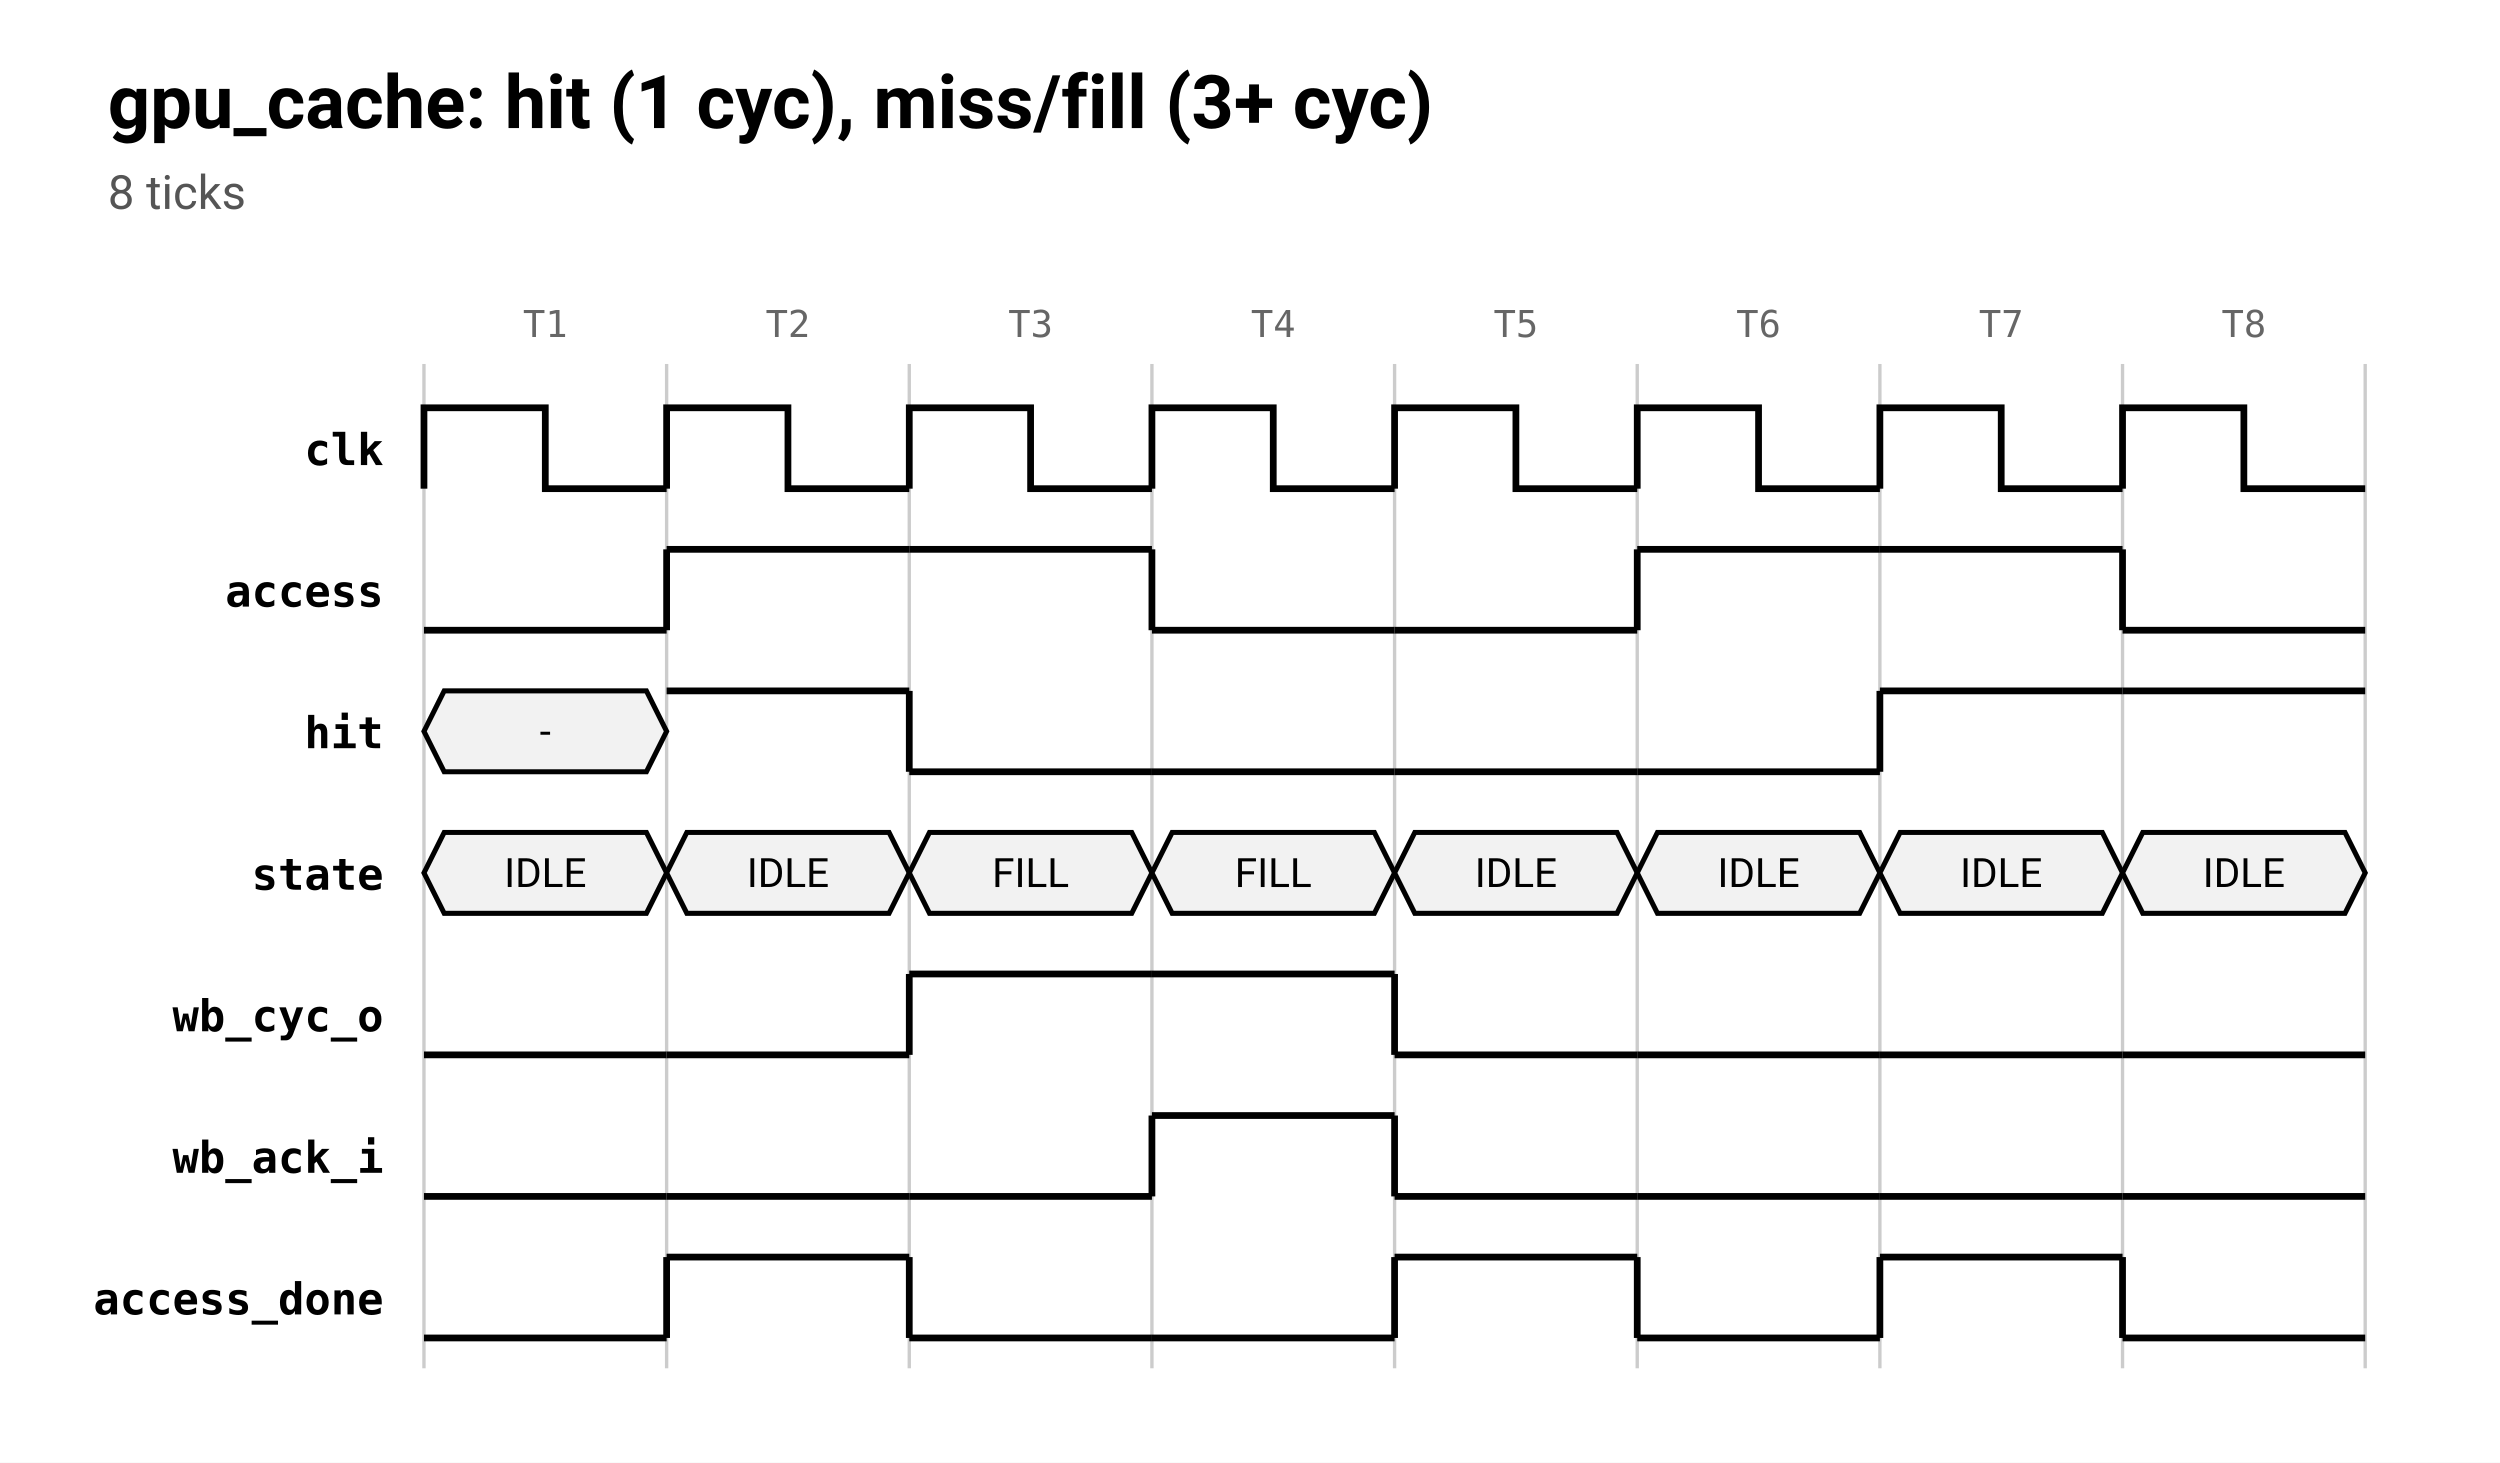
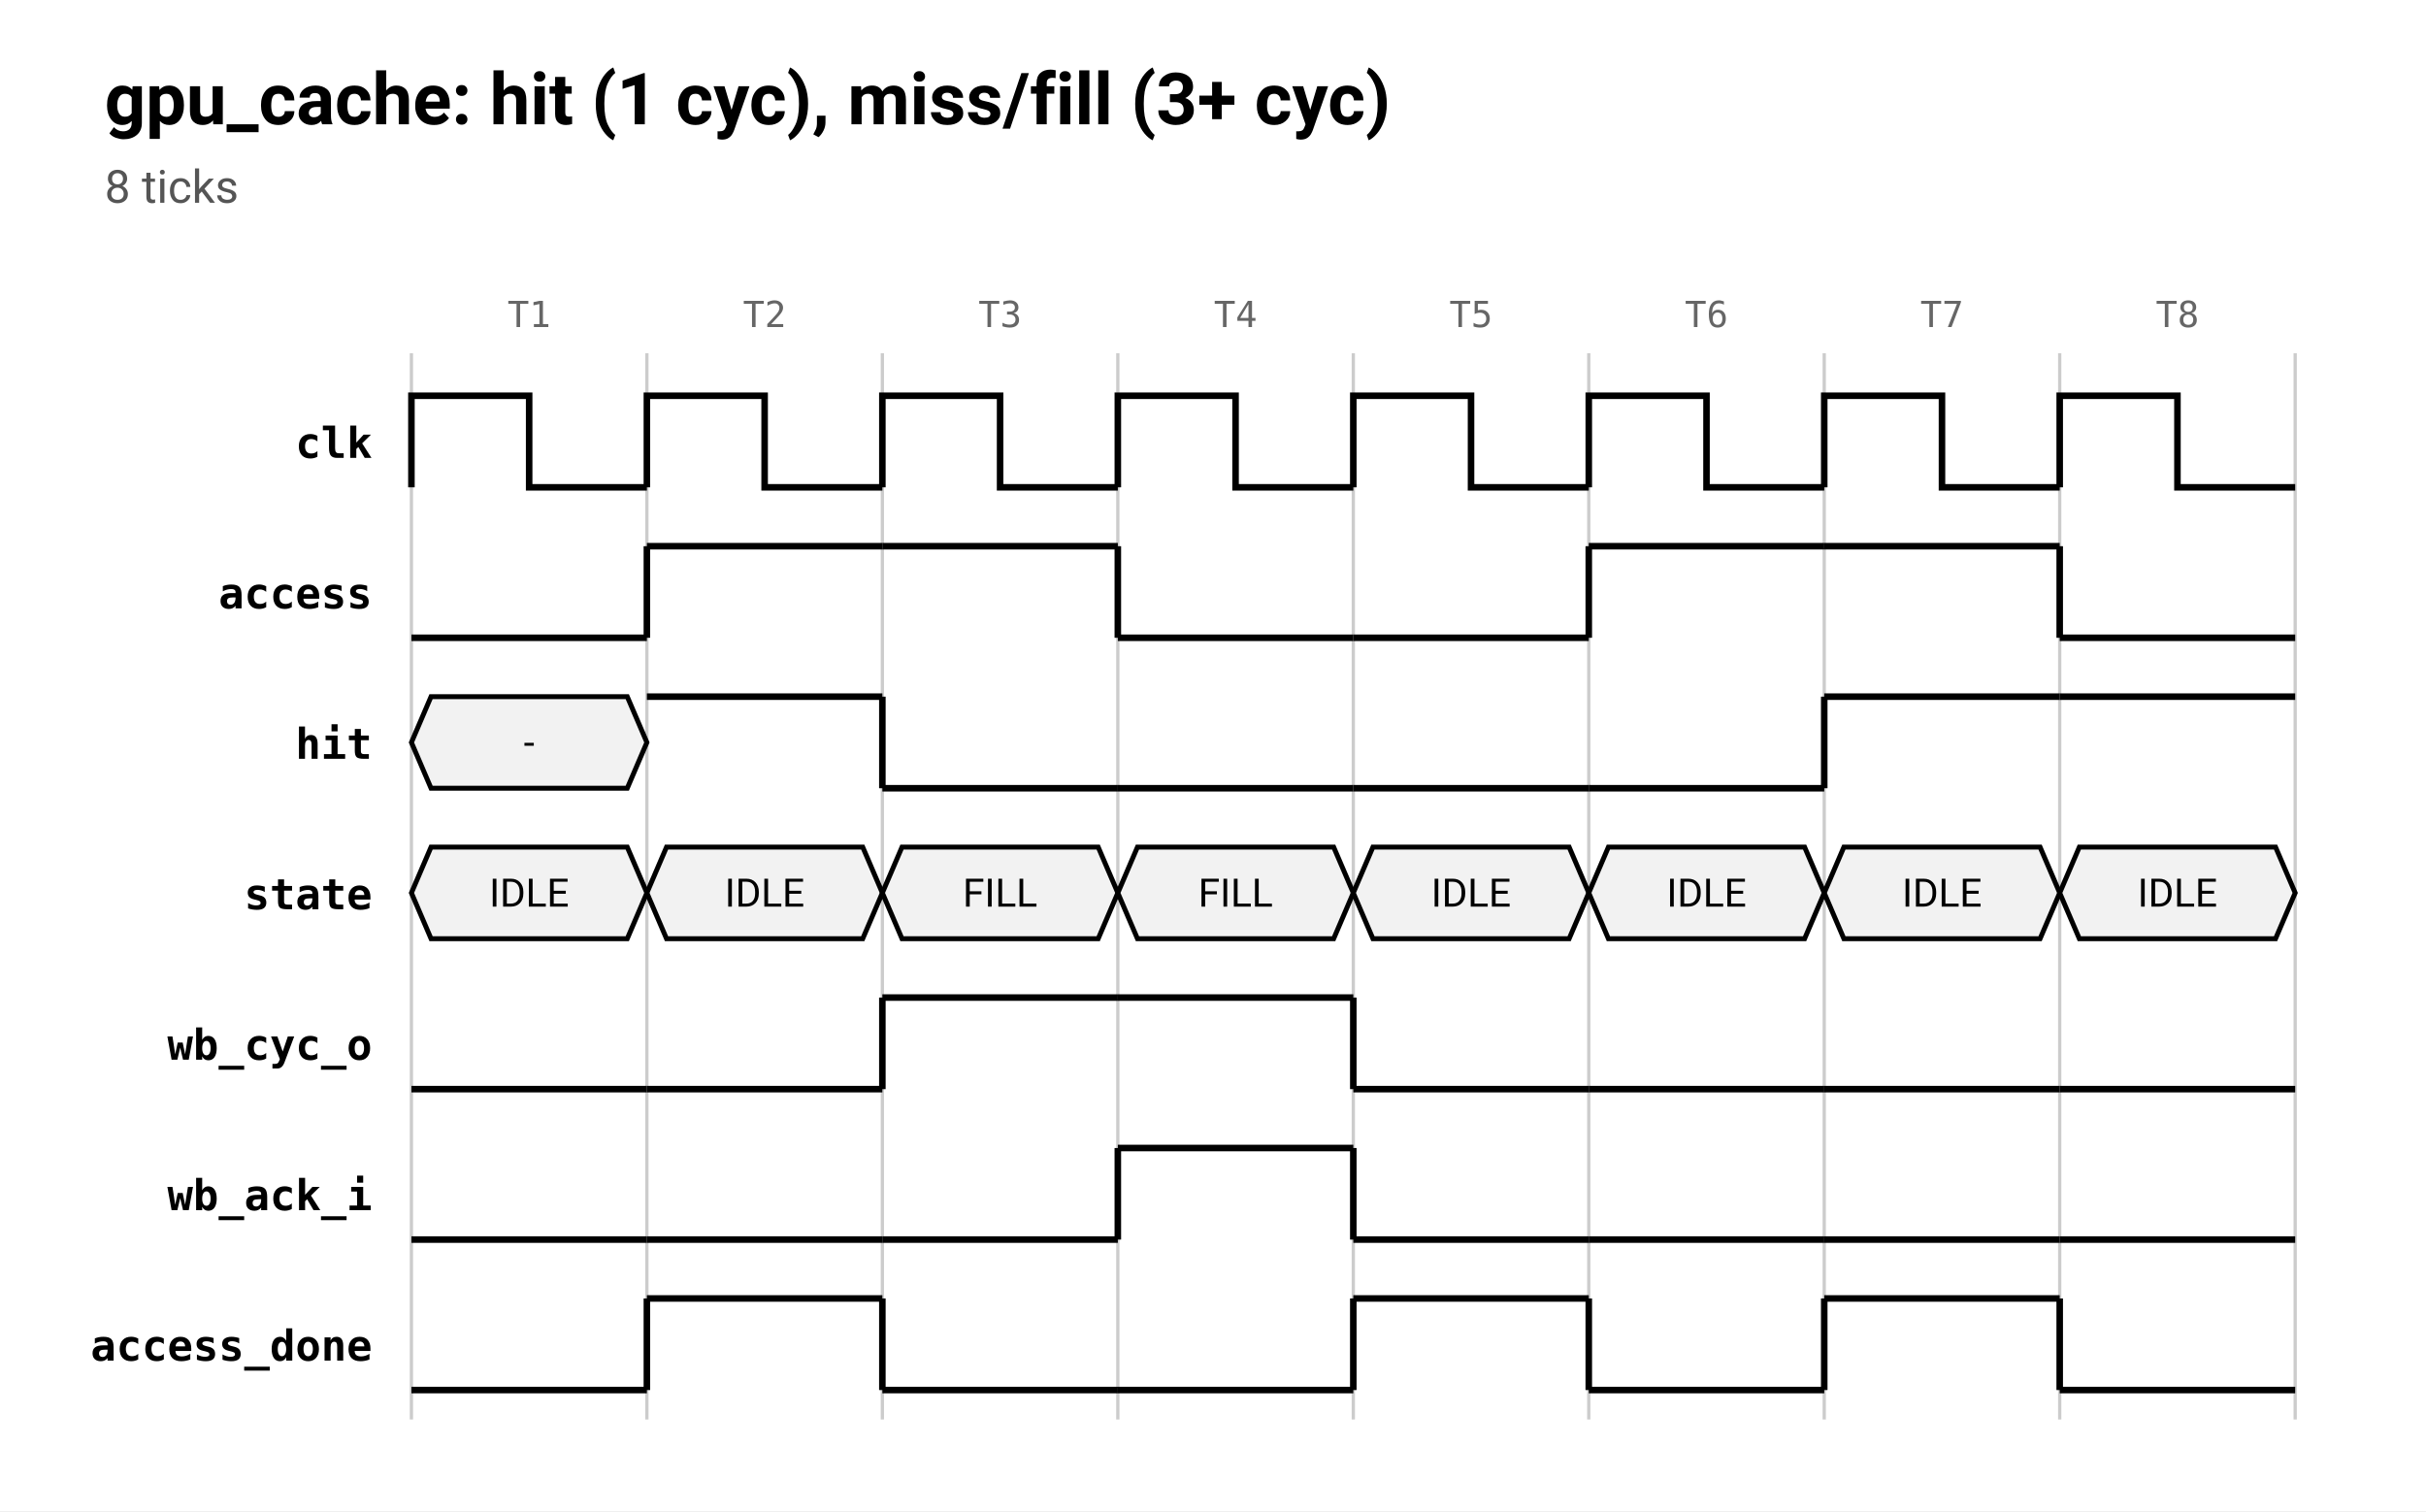
- <svg xmlns="http://www.w3.org/2000/svg" width="741.8" height="434" viewBox="0 0 741.8 434">
+ <svg xmlns="http://www.w3.org/2000/svg" width="741.8" height="462" viewBox="0 0 741.8 462">
  <defs>
    <pattern id="hatch" width="6" height="6" patternUnits="userSpaceOnUse" patternTransform="rotate(45)">
      <rect width="6" height="6" fill="#FFFFFF" />
      <line x1="0" y1="0" x2="0" y2="6" stroke="#B0B0B0" stroke-width="2" />
    </pattern>
    <pattern id="xpat" width="8" height="8" patternUnits="userSpaceOnUse">
      <rect width="8" height="8" fill="#FFFFFF" />
      <path d="M0 0L8 8M8 0L0 8" stroke="#C07070" stroke-width="1" />
    </pattern>
    <marker id="arr" viewBox="0 0 10 10" refX="9" refY="5" markerWidth="8" markerHeight="8" orient="auto">
      <path d="M0 0L10 5L0 10z" fill="#000000" />
    </marker>
  </defs>
  <style>text{font-family:-apple-system,BlinkMacSystemFont,"Segoe UI",Roboto,Helvetica,Arial,sans-serif}.m{font-family:ui-monospace,Menlo,Consolas,"DejaVu Sans Mono",monospace}</style>
-   <rect width="741.8" height="434" fill="#FFFFFF" />
+   <rect width="741.8" height="462" fill="#FFFFFF" />
  <text x="32" y="38" font-size="22" font-weight="700" fill="#000000">gpu_cache: hit (1 cyc), miss/fill (3+ cyc)</text>
  <text x="32" y="62" font-size="14" fill="#555555">8 ticks</text>
-   <line x1="125.8" y1="108" x2="125.8" y2="406" stroke="#CCCCCC" stroke-width="1" />
+   <line x1="125.8" y1="108" x2="125.8" y2="434" stroke="#CCCCCC" stroke-width="1" />
  <text x="161.8" y="100" font-size="11" text-anchor="middle" fill="#666666" class="m">T1</text>
-   <line x1="197.8" y1="108" x2="197.8" y2="406" stroke="#CCCCCC" stroke-width="1" />
+   <line x1="197.8" y1="108" x2="197.8" y2="434" stroke="#CCCCCC" stroke-width="1" />
  <text x="233.8" y="100" font-size="11" text-anchor="middle" fill="#666666" class="m">T2</text>
-   <line x1="269.8" y1="108" x2="269.8" y2="406" stroke="#CCCCCC" stroke-width="1" />
+   <line x1="269.8" y1="108" x2="269.8" y2="434" stroke="#CCCCCC" stroke-width="1" />
  <text x="305.8" y="100" font-size="11" text-anchor="middle" fill="#666666" class="m">T3</text>
-   <line x1="341.8" y1="108" x2="341.8" y2="406" stroke="#CCCCCC" stroke-width="1" />
+   <line x1="341.8" y1="108" x2="341.8" y2="434" stroke="#CCCCCC" stroke-width="1" />
  <text x="377.8" y="100" font-size="11" text-anchor="middle" fill="#666666" class="m">T4</text>
-   <line x1="413.8" y1="108" x2="413.8" y2="406" stroke="#CCCCCC" stroke-width="1" />
+   <line x1="413.8" y1="108" x2="413.8" y2="434" stroke="#CCCCCC" stroke-width="1" />
  <text x="449.8" y="100" font-size="11" text-anchor="middle" fill="#666666" class="m">T5</text>
-   <line x1="485.8" y1="108" x2="485.8" y2="406" stroke="#CCCCCC" stroke-width="1" />
+   <line x1="485.8" y1="108" x2="485.8" y2="434" stroke="#CCCCCC" stroke-width="1" />
  <text x="521.8" y="100" font-size="11" text-anchor="middle" fill="#666666" class="m">T6</text>
-   <line x1="557.8" y1="108" x2="557.8" y2="406" stroke="#CCCCCC" stroke-width="1" />
+   <line x1="557.8" y1="108" x2="557.8" y2="434" stroke="#CCCCCC" stroke-width="1" />
  <text x="593.8" y="100" font-size="11" text-anchor="middle" fill="#666666" class="m">T7</text>
-   <line x1="629.8" y1="108" x2="629.8" y2="406" stroke="#CCCCCC" stroke-width="1" />
+   <line x1="629.8" y1="108" x2="629.8" y2="434" stroke="#CCCCCC" stroke-width="1" />
  <text x="665.8" y="100" font-size="11" text-anchor="middle" fill="#666666" class="m">T8</text>
-   <line x1="701.8" y1="108" x2="701.8" y2="406" stroke="#CCCCCC" stroke-width="1" />
-   <text x="113.8" y="138" font-size="13" text-anchor="end" fill="#000000" font-weight="700" class="m">clk</text>
-   <path d="M125.8 145 L125.8 121 L161.8 121 L161.8 145 L197.8 145 M197.8 145 L197.8 121 L233.8 121 L233.8 145 L269.8 145 M269.8 145 L269.8 121 L305.8 121 L305.8 145 L341.8 145 M341.8 145 L341.8 121 L377.8 121 L377.8 145 L413.8 145 M413.8 145 L413.8 121 L449.8 121 L449.8 145 L485.8 145 M485.8 145 L485.8 121 L521.8 121 L521.8 145 L557.8 145 M557.8 145 L557.8 121 L593.8 121 L593.8 145 L629.8 145 M629.8 145 L629.8 121 L665.8 121 L665.8 145 L701.8 145" fill="none" stroke="#000000" stroke-width="2" />
-   <text x="113.8" y="180" font-size="13" text-anchor="end" fill="#000000" font-weight="700" class="m">access</text>
-   <line x1="125.8" y1="187" x2="197.8" y2="187" stroke="#000000" stroke-width="2" />
-   <line x1="197.8" y1="163" x2="269.8" y2="163" stroke="#000000" stroke-width="2" />
-   <line x1="197.8" y1="163" x2="197.8" y2="187" stroke="#000000" stroke-width="2" />
-   <line x1="269.8" y1="163" x2="341.8" y2="163" stroke="#000000" stroke-width="2" />
-   <line x1="341.8" y1="187" x2="413.8" y2="187" stroke="#000000" stroke-width="2" />
-   <line x1="341.8" y1="163" x2="341.8" y2="187" stroke="#000000" stroke-width="2" />
-   <line x1="413.8" y1="187" x2="485.8" y2="187" stroke="#000000" stroke-width="2" />
-   <line x1="485.8" y1="163" x2="557.8" y2="163" stroke="#000000" stroke-width="2" />
-   <line x1="485.8" y1="163" x2="485.8" y2="187" stroke="#000000" stroke-width="2" />
-   <line x1="557.8" y1="163" x2="629.8" y2="163" stroke="#000000" stroke-width="2" />
-   <line x1="629.8" y1="187" x2="701.8" y2="187" stroke="#000000" stroke-width="2" />
-   <line x1="629.8" y1="163" x2="629.8" y2="187" stroke="#000000" stroke-width="2" />
-   <text x="113.8" y="222" font-size="13" text-anchor="end" fill="#000000" font-weight="700" class="m">hit</text>
-   <polygon points="131.8,205 191.8,205 197.8,217 191.8,229 131.8,229 125.8,217" fill="#F2F2F2" stroke="#000000" stroke-width="1.5" />
-   <text x="161.8" y="221.2" font-size="12" text-anchor="middle" fill="#000000">-</text>
-   <line x1="197.8" y1="205" x2="269.8" y2="205" stroke="#000000" stroke-width="2" />
-   <line x1="269.8" y1="229" x2="341.8" y2="229" stroke="#000000" stroke-width="2" />
-   <line x1="269.8" y1="205" x2="269.8" y2="229" stroke="#000000" stroke-width="2" />
-   <line x1="341.8" y1="229" x2="413.8" y2="229" stroke="#000000" stroke-width="2" />
-   <line x1="413.8" y1="229" x2="485.8" y2="229" stroke="#000000" stroke-width="2" />
-   <line x1="485.8" y1="229" x2="557.8" y2="229" stroke="#000000" stroke-width="2" />
-   <line x1="557.8" y1="205" x2="629.8" y2="205" stroke="#000000" stroke-width="2" />
-   <line x1="557.8" y1="205" x2="557.8" y2="229" stroke="#000000" stroke-width="2" />
-   <line x1="629.8" y1="205" x2="701.8" y2="205" stroke="#000000" stroke-width="2" />
-   <text x="113.8" y="264" font-size="13" text-anchor="end" fill="#000000" font-weight="700" class="m">state</text>
-   <polygon points="131.8,247 191.8,247 197.8,259 191.8,271 131.8,271 125.8,259" fill="#F2F2F2" stroke="#000000" stroke-width="1.5" />
-   <text x="161.8" y="263.2" font-size="12" text-anchor="middle" fill="#000000">IDLE</text>
-   <polygon points="203.8,247 263.8,247 269.8,259 263.8,271 203.8,271 197.8,259" fill="#F2F2F2" stroke="#000000" stroke-width="1.5" />
-   <text x="233.8" y="263.2" font-size="12" text-anchor="middle" fill="#000000">IDLE</text>
-   <polygon points="275.8,247 335.8,247 341.8,259 335.8,271 275.8,271 269.8,259" fill="#F2F2F2" stroke="#000000" stroke-width="1.5" />
-   <text x="305.8" y="263.2" font-size="12" text-anchor="middle" fill="#000000">FILL</text>
-   <polygon points="347.8,247 407.8,247 413.8,259 407.8,271 347.8,271 341.8,259" fill="#F2F2F2" stroke="#000000" stroke-width="1.5" />
-   <text x="377.8" y="263.2" font-size="12" text-anchor="middle" fill="#000000">FILL</text>
-   <polygon points="419.8,247 479.8,247 485.8,259 479.8,271 419.8,271 413.8,259" fill="#F2F2F2" stroke="#000000" stroke-width="1.5" />
-   <text x="449.8" y="263.2" font-size="12" text-anchor="middle" fill="#000000">IDLE</text>
-   <polygon points="491.8,247 551.8,247 557.8,259 551.8,271 491.8,271 485.8,259" fill="#F2F2F2" stroke="#000000" stroke-width="1.5" />
-   <text x="521.8" y="263.2" font-size="12" text-anchor="middle" fill="#000000">IDLE</text>
-   <polygon points="563.8,247 623.8,247 629.8,259 623.8,271 563.8,271 557.8,259" fill="#F2F2F2" stroke="#000000" stroke-width="1.5" />
-   <text x="593.8" y="263.2" font-size="12" text-anchor="middle" fill="#000000">IDLE</text>
-   <polygon points="635.8,247 695.8,247 701.8,259 695.8,271 635.8,271 629.8,259" fill="#F2F2F2" stroke="#000000" stroke-width="1.5" />
-   <text x="665.8" y="263.2" font-size="12" text-anchor="middle" fill="#000000">IDLE</text>
-   <text x="113.8" y="306" font-size="13" text-anchor="end" fill="#000000" font-weight="700" class="m">wb_cyc_o</text>
-   <line x1="125.8" y1="313" x2="197.8" y2="313" stroke="#000000" stroke-width="2" />
-   <line x1="197.8" y1="313" x2="269.8" y2="313" stroke="#000000" stroke-width="2" />
-   <line x1="269.8" y1="289" x2="341.8" y2="289" stroke="#000000" stroke-width="2" />
-   <line x1="269.8" y1="289" x2="269.8" y2="313" stroke="#000000" stroke-width="2" />
-   <line x1="341.8" y1="289" x2="413.8" y2="289" stroke="#000000" stroke-width="2" />
-   <line x1="413.8" y1="313" x2="485.8" y2="313" stroke="#000000" stroke-width="2" />
-   <line x1="413.8" y1="289" x2="413.8" y2="313" stroke="#000000" stroke-width="2" />
-   <line x1="485.8" y1="313" x2="557.8" y2="313" stroke="#000000" stroke-width="2" />
-   <line x1="557.8" y1="313" x2="629.8" y2="313" stroke="#000000" stroke-width="2" />
-   <line x1="629.8" y1="313" x2="701.8" y2="313" stroke="#000000" stroke-width="2" />
-   <text x="113.8" y="348" font-size="13" text-anchor="end" fill="#000000" font-weight="700" class="m">wb_ack_i</text>
-   <line x1="125.8" y1="355" x2="197.8" y2="355" stroke="#000000" stroke-width="2" />
-   <line x1="197.8" y1="355" x2="269.8" y2="355" stroke="#000000" stroke-width="2" />
-   <line x1="269.8" y1="355" x2="341.8" y2="355" stroke="#000000" stroke-width="2" />
-   <line x1="341.8" y1="331" x2="413.8" y2="331" stroke="#000000" stroke-width="2" />
-   <line x1="341.8" y1="331" x2="341.8" y2="355" stroke="#000000" stroke-width="2" />
-   <line x1="413.8" y1="355" x2="485.8" y2="355" stroke="#000000" stroke-width="2" />
-   <line x1="413.8" y1="331" x2="413.8" y2="355" stroke="#000000" stroke-width="2" />
-   <line x1="485.8" y1="355" x2="557.8" y2="355" stroke="#000000" stroke-width="2" />
-   <line x1="557.8" y1="355" x2="629.8" y2="355" stroke="#000000" stroke-width="2" />
-   <line x1="629.8" y1="355" x2="701.8" y2="355" stroke="#000000" stroke-width="2" />
-   <text x="113.8" y="390" font-size="13" text-anchor="end" fill="#000000" font-weight="700" class="m">access_done</text>
-   <line x1="125.8" y1="397" x2="197.8" y2="397" stroke="#000000" stroke-width="2" />
-   <line x1="197.8" y1="373" x2="269.8" y2="373" stroke="#000000" stroke-width="2" />
-   <line x1="197.8" y1="373" x2="197.8" y2="397" stroke="#000000" stroke-width="2" />
-   <line x1="269.8" y1="397" x2="341.8" y2="397" stroke="#000000" stroke-width="2" />
-   <line x1="269.8" y1="373" x2="269.8" y2="397" stroke="#000000" stroke-width="2" />
-   <line x1="341.8" y1="397" x2="413.8" y2="397" stroke="#000000" stroke-width="2" />
-   <line x1="413.8" y1="373" x2="485.8" y2="373" stroke="#000000" stroke-width="2" />
-   <line x1="413.8" y1="373" x2="413.8" y2="397" stroke="#000000" stroke-width="2" />
-   <line x1="485.8" y1="397" x2="557.8" y2="397" stroke="#000000" stroke-width="2" />
-   <line x1="485.8" y1="373" x2="485.8" y2="397" stroke="#000000" stroke-width="2" />
-   <line x1="557.8" y1="373" x2="629.8" y2="373" stroke="#000000" stroke-width="2" />
-   <line x1="557.8" y1="373" x2="557.8" y2="397" stroke="#000000" stroke-width="2" />
-   <line x1="629.8" y1="397" x2="701.8" y2="397" stroke="#000000" stroke-width="2" />
-   <line x1="629.8" y1="373" x2="629.8" y2="397" stroke="#000000" stroke-width="2" />
+   <line x1="701.8" y1="108" x2="701.8" y2="434" stroke="#CCCCCC" stroke-width="1" />
+   <text x="113.8" y="140" font-size="13" text-anchor="end" fill="#000000" font-weight="700" class="m">clk</text>
+   <path d="M125.8 149 L125.8 121 L161.8 121 L161.8 149 L197.8 149 M197.8 149 L197.8 121 L233.8 121 L233.8 149 L269.8 149 M269.8 149 L269.8 121 L305.8 121 L305.8 149 L341.8 149 M341.8 149 L341.8 121 L377.8 121 L377.8 149 L413.8 149 M413.8 149 L413.8 121 L449.8 121 L449.8 149 L485.8 149 M485.8 149 L485.8 121 L521.8 121 L521.8 149 L557.8 149 M557.8 149 L557.8 121 L593.8 121 L593.8 149 L629.8 149 M629.8 149 L629.8 121 L665.8 121 L665.8 149 L701.8 149" fill="none" stroke="#000000" stroke-width="2" />
+   <text x="113.8" y="186" font-size="13" text-anchor="end" fill="#000000" font-weight="700" class="m">access</text>
+   <line x1="125.8" y1="195" x2="197.8" y2="195" stroke="#000000" stroke-width="2" />
+   <line x1="197.8" y1="167" x2="269.8" y2="167" stroke="#000000" stroke-width="2" />
+   <line x1="197.8" y1="167" x2="197.8" y2="195" stroke="#000000" stroke-width="2" />
+   <line x1="269.8" y1="167" x2="341.8" y2="167" stroke="#000000" stroke-width="2" />
+   <line x1="341.8" y1="195" x2="413.8" y2="195" stroke="#000000" stroke-width="2" />
+   <line x1="341.8" y1="167" x2="341.8" y2="195" stroke="#000000" stroke-width="2" />
+   <line x1="413.8" y1="195" x2="485.8" y2="195" stroke="#000000" stroke-width="2" />
+   <line x1="485.8" y1="167" x2="557.8" y2="167" stroke="#000000" stroke-width="2" />
+   <line x1="485.8" y1="167" x2="485.8" y2="195" stroke="#000000" stroke-width="2" />
+   <line x1="557.8" y1="167" x2="629.8" y2="167" stroke="#000000" stroke-width="2" />
+   <line x1="629.8" y1="195" x2="701.8" y2="195" stroke="#000000" stroke-width="2" />
+   <line x1="629.8" y1="167" x2="629.8" y2="195" stroke="#000000" stroke-width="2" />
+   <text x="113.8" y="232" font-size="13" text-anchor="end" fill="#000000" font-weight="700" class="m">hit</text>
+   <polygon points="131.8,213 191.8,213 197.8,227 191.8,241 131.8,241 125.8,227" fill="#F2F2F2" stroke="#000000" stroke-width="1.5" />
+   <text x="161.8" y="231.2" font-size="12" text-anchor="middle" fill="#000000">-</text>
+   <line x1="197.8" y1="213" x2="269.8" y2="213" stroke="#000000" stroke-width="2" />
+   <line x1="269.8" y1="241" x2="341.8" y2="241" stroke="#000000" stroke-width="2" />
+   <line x1="269.8" y1="213" x2="269.8" y2="241" stroke="#000000" stroke-width="2" />
+   <line x1="341.8" y1="241" x2="413.8" y2="241" stroke="#000000" stroke-width="2" />
+   <line x1="413.8" y1="241" x2="485.8" y2="241" stroke="#000000" stroke-width="2" />
+   <line x1="485.8" y1="241" x2="557.8" y2="241" stroke="#000000" stroke-width="2" />
+   <line x1="557.8" y1="213" x2="629.8" y2="213" stroke="#000000" stroke-width="2" />
+   <line x1="557.8" y1="213" x2="557.8" y2="241" stroke="#000000" stroke-width="2" />
+   <line x1="629.8" y1="213" x2="701.8" y2="213" stroke="#000000" stroke-width="2" />
+   <text x="113.8" y="278" font-size="13" text-anchor="end" fill="#000000" font-weight="700" class="m">state</text>
+   <polygon points="131.8,259 191.8,259 197.8,273 191.8,287 131.8,287 125.8,273" fill="#F2F2F2" stroke="#000000" stroke-width="1.5" />
+   <text x="161.8" y="277.2" font-size="12" text-anchor="middle" fill="#000000">IDLE</text>
+   <polygon points="203.8,259 263.8,259 269.8,273 263.8,287 203.8,287 197.8,273" fill="#F2F2F2" stroke="#000000" stroke-width="1.5" />
+   <text x="233.8" y="277.2" font-size="12" text-anchor="middle" fill="#000000">IDLE</text>
+   <polygon points="275.8,259 335.8,259 341.8,273 335.8,287 275.8,287 269.8,273" fill="#F2F2F2" stroke="#000000" stroke-width="1.5" />
+   <text x="305.8" y="277.2" font-size="12" text-anchor="middle" fill="#000000">FILL</text>
+   <polygon points="347.8,259 407.8,259 413.8,273 407.8,287 347.8,287 341.8,273" fill="#F2F2F2" stroke="#000000" stroke-width="1.5" />
+   <text x="377.8" y="277.2" font-size="12" text-anchor="middle" fill="#000000">FILL</text>
+   <polygon points="419.8,259 479.8,259 485.8,273 479.8,287 419.8,287 413.8,273" fill="#F2F2F2" stroke="#000000" stroke-width="1.5" />
+   <text x="449.8" y="277.2" font-size="12" text-anchor="middle" fill="#000000">IDLE</text>
+   <polygon points="491.8,259 551.8,259 557.8,273 551.8,287 491.8,287 485.8,273" fill="#F2F2F2" stroke="#000000" stroke-width="1.5" />
+   <text x="521.8" y="277.2" font-size="12" text-anchor="middle" fill="#000000">IDLE</text>
+   <polygon points="563.8,259 623.8,259 629.8,273 623.8,287 563.8,287 557.8,273" fill="#F2F2F2" stroke="#000000" stroke-width="1.5" />
+   <text x="593.8" y="277.2" font-size="12" text-anchor="middle" fill="#000000">IDLE</text>
+   <polygon points="635.8,259 695.8,259 701.8,273 695.8,287 635.8,287 629.8,273" fill="#F2F2F2" stroke="#000000" stroke-width="1.5" />
+   <text x="665.8" y="277.2" font-size="12" text-anchor="middle" fill="#000000">IDLE</text>
+   <text x="113.8" y="324" font-size="13" text-anchor="end" fill="#000000" font-weight="700" class="m">wb_cyc_o</text>
+   <line x1="125.8" y1="333" x2="197.8" y2="333" stroke="#000000" stroke-width="2" />
+   <line x1="197.8" y1="333" x2="269.8" y2="333" stroke="#000000" stroke-width="2" />
+   <line x1="269.8" y1="305" x2="341.8" y2="305" stroke="#000000" stroke-width="2" />
+   <line x1="269.8" y1="305" x2="269.8" y2="333" stroke="#000000" stroke-width="2" />
+   <line x1="341.8" y1="305" x2="413.8" y2="305" stroke="#000000" stroke-width="2" />
+   <line x1="413.8" y1="333" x2="485.8" y2="333" stroke="#000000" stroke-width="2" />
+   <line x1="413.8" y1="305" x2="413.8" y2="333" stroke="#000000" stroke-width="2" />
+   <line x1="485.8" y1="333" x2="557.8" y2="333" stroke="#000000" stroke-width="2" />
+   <line x1="557.8" y1="333" x2="629.8" y2="333" stroke="#000000" stroke-width="2" />
+   <line x1="629.8" y1="333" x2="701.8" y2="333" stroke="#000000" stroke-width="2" />
+   <text x="113.8" y="370" font-size="13" text-anchor="end" fill="#000000" font-weight="700" class="m">wb_ack_i</text>
+   <line x1="125.8" y1="379" x2="197.8" y2="379" stroke="#000000" stroke-width="2" />
+   <line x1="197.8" y1="379" x2="269.8" y2="379" stroke="#000000" stroke-width="2" />
+   <line x1="269.8" y1="379" x2="341.8" y2="379" stroke="#000000" stroke-width="2" />
+   <line x1="341.8" y1="351" x2="413.8" y2="351" stroke="#000000" stroke-width="2" />
+   <line x1="341.8" y1="351" x2="341.8" y2="379" stroke="#000000" stroke-width="2" />
+   <line x1="413.8" y1="379" x2="485.8" y2="379" stroke="#000000" stroke-width="2" />
+   <line x1="413.8" y1="351" x2="413.8" y2="379" stroke="#000000" stroke-width="2" />
+   <line x1="485.8" y1="379" x2="557.8" y2="379" stroke="#000000" stroke-width="2" />
+   <line x1="557.8" y1="379" x2="629.8" y2="379" stroke="#000000" stroke-width="2" />
+   <line x1="629.8" y1="379" x2="701.8" y2="379" stroke="#000000" stroke-width="2" />
+   <text x="113.8" y="416" font-size="13" text-anchor="end" fill="#000000" font-weight="700" class="m">access_done</text>
+   <line x1="125.8" y1="425" x2="197.8" y2="425" stroke="#000000" stroke-width="2" />
+   <line x1="197.8" y1="397" x2="269.8" y2="397" stroke="#000000" stroke-width="2" />
+   <line x1="197.8" y1="397" x2="197.8" y2="425" stroke="#000000" stroke-width="2" />
+   <line x1="269.8" y1="425" x2="341.8" y2="425" stroke="#000000" stroke-width="2" />
+   <line x1="269.8" y1="397" x2="269.8" y2="425" stroke="#000000" stroke-width="2" />
+   <line x1="341.8" y1="425" x2="413.8" y2="425" stroke="#000000" stroke-width="2" />
+   <line x1="413.8" y1="397" x2="485.8" y2="397" stroke="#000000" stroke-width="2" />
+   <line x1="413.8" y1="397" x2="413.8" y2="425" stroke="#000000" stroke-width="2" />
+   <line x1="485.8" y1="425" x2="557.8" y2="425" stroke="#000000" stroke-width="2" />
+   <line x1="485.8" y1="397" x2="485.8" y2="425" stroke="#000000" stroke-width="2" />
+   <line x1="557.8" y1="397" x2="629.8" y2="397" stroke="#000000" stroke-width="2" />
+   <line x1="557.8" y1="397" x2="557.8" y2="425" stroke="#000000" stroke-width="2" />
+   <line x1="629.8" y1="425" x2="701.8" y2="425" stroke="#000000" stroke-width="2" />
+   <line x1="629.8" y1="397" x2="629.8" y2="425" stroke="#000000" stroke-width="2" />
</svg>
